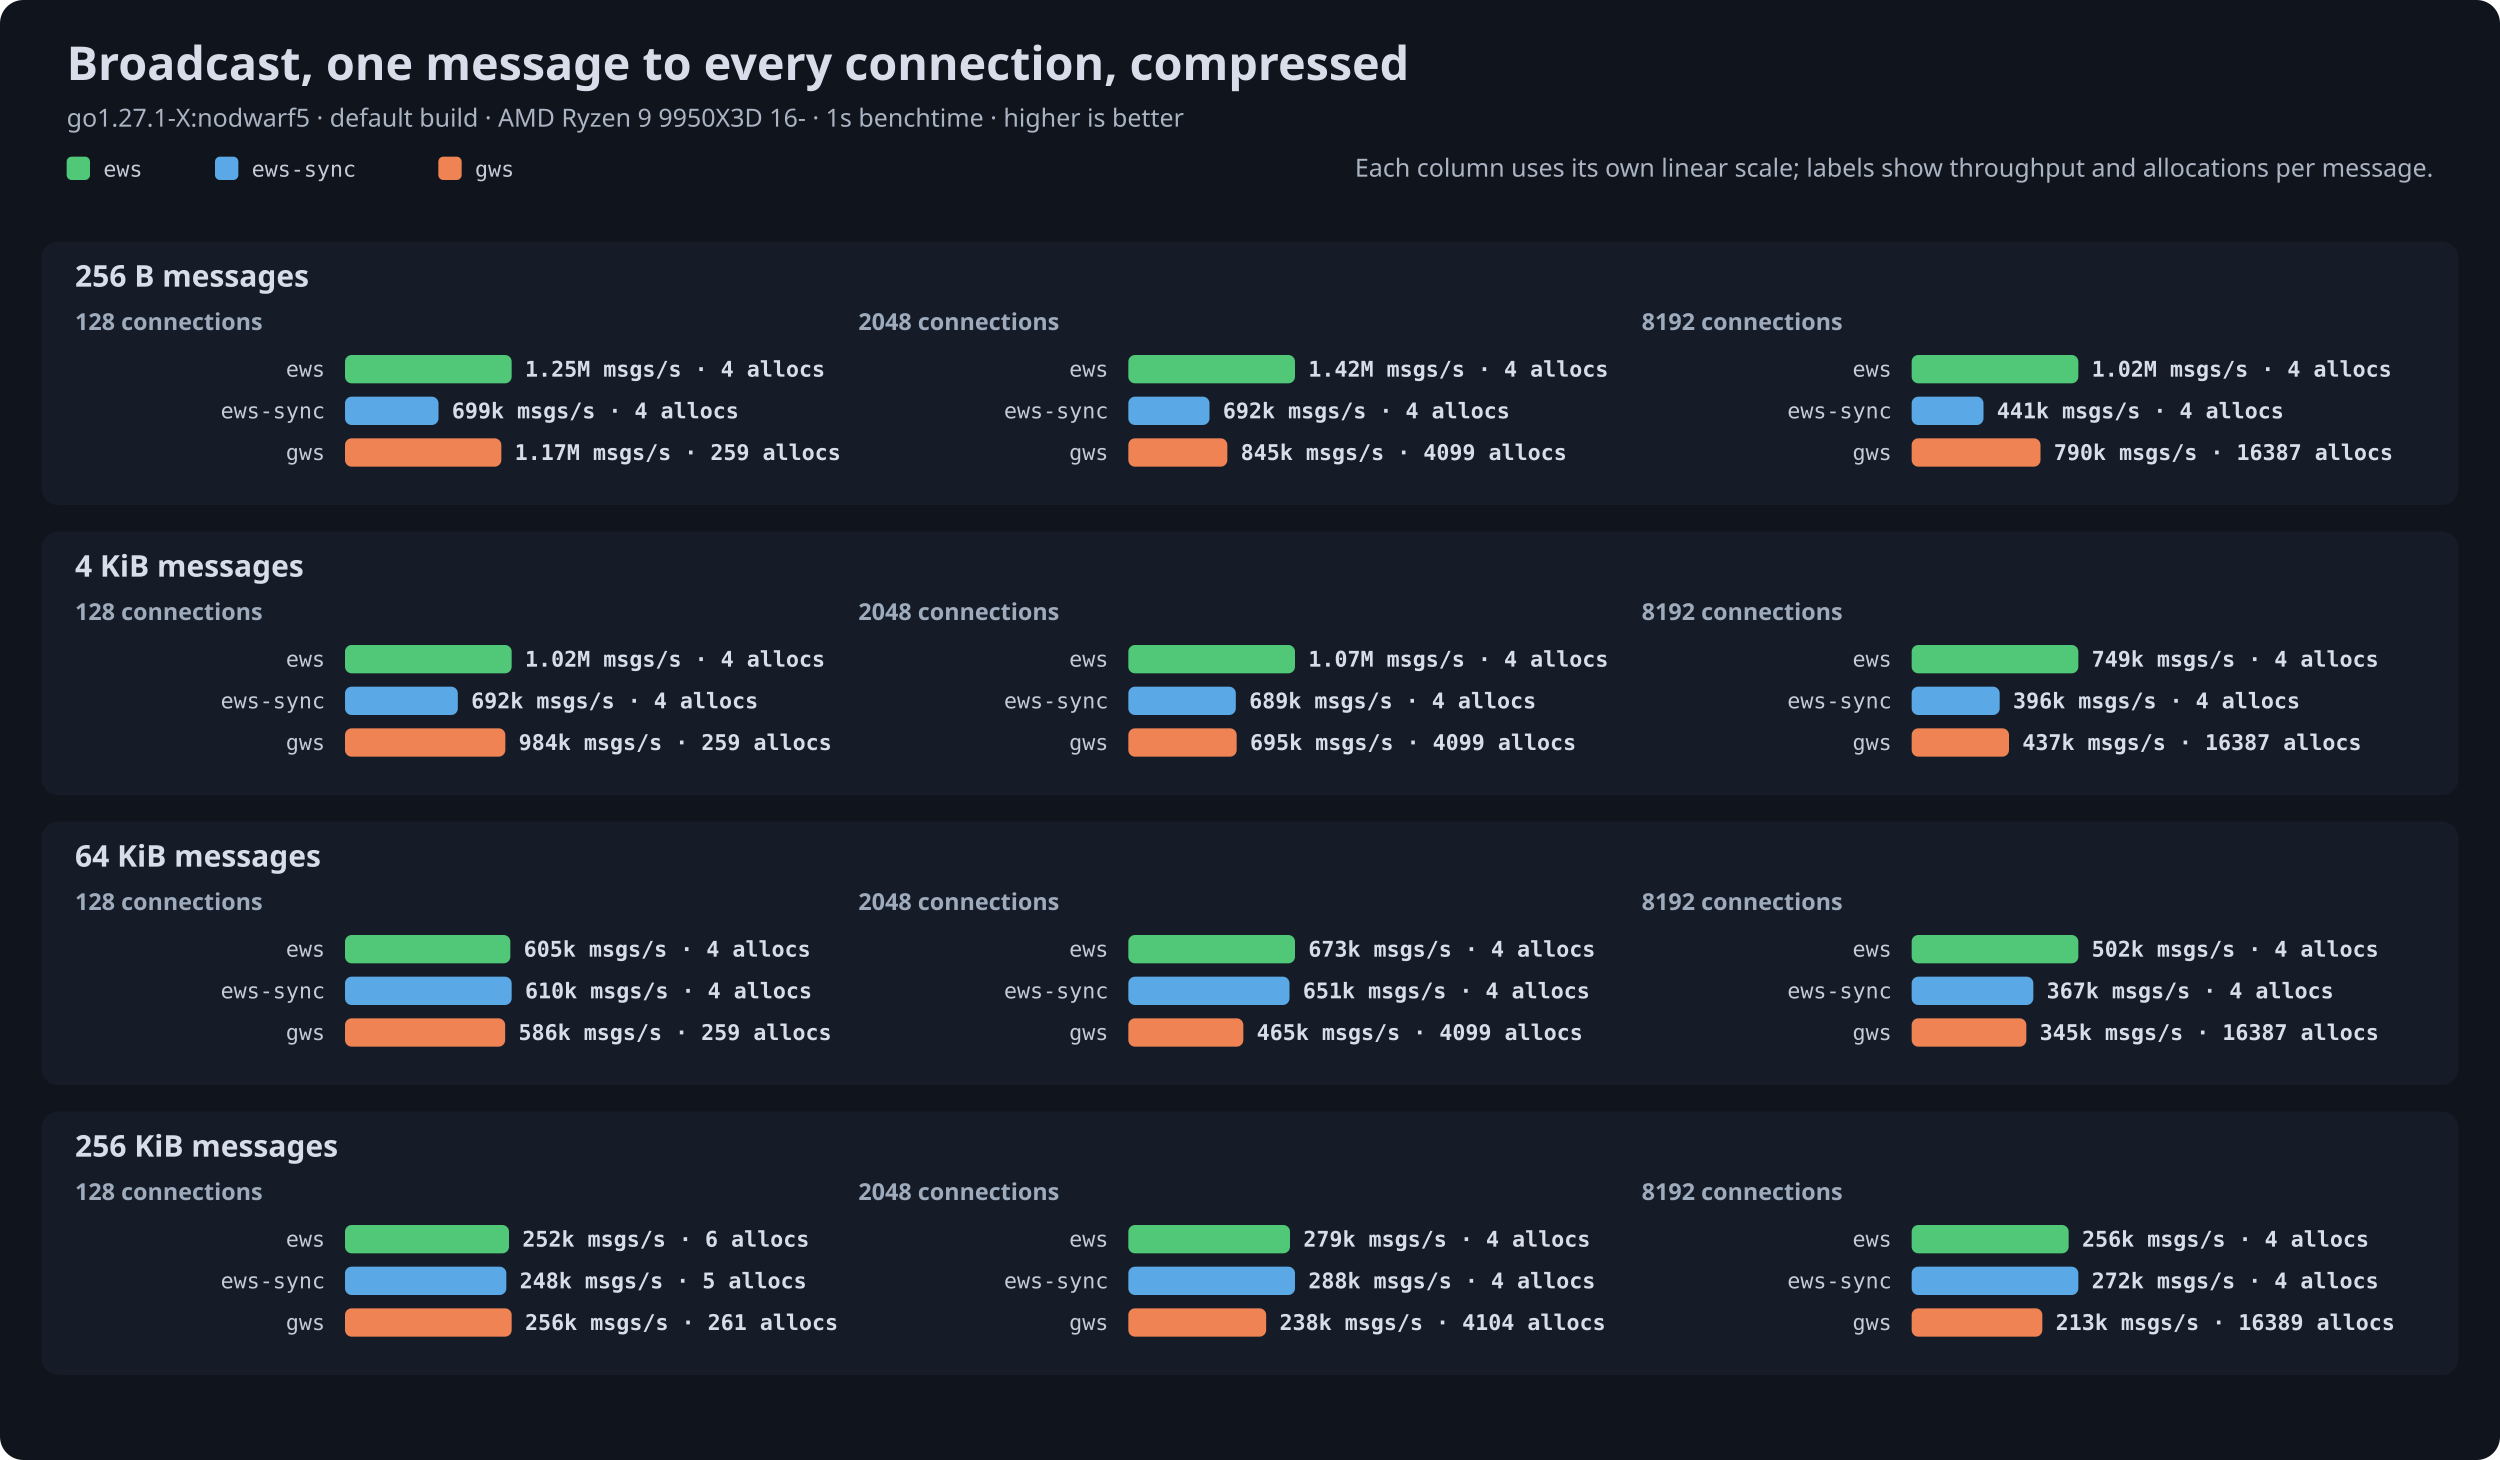
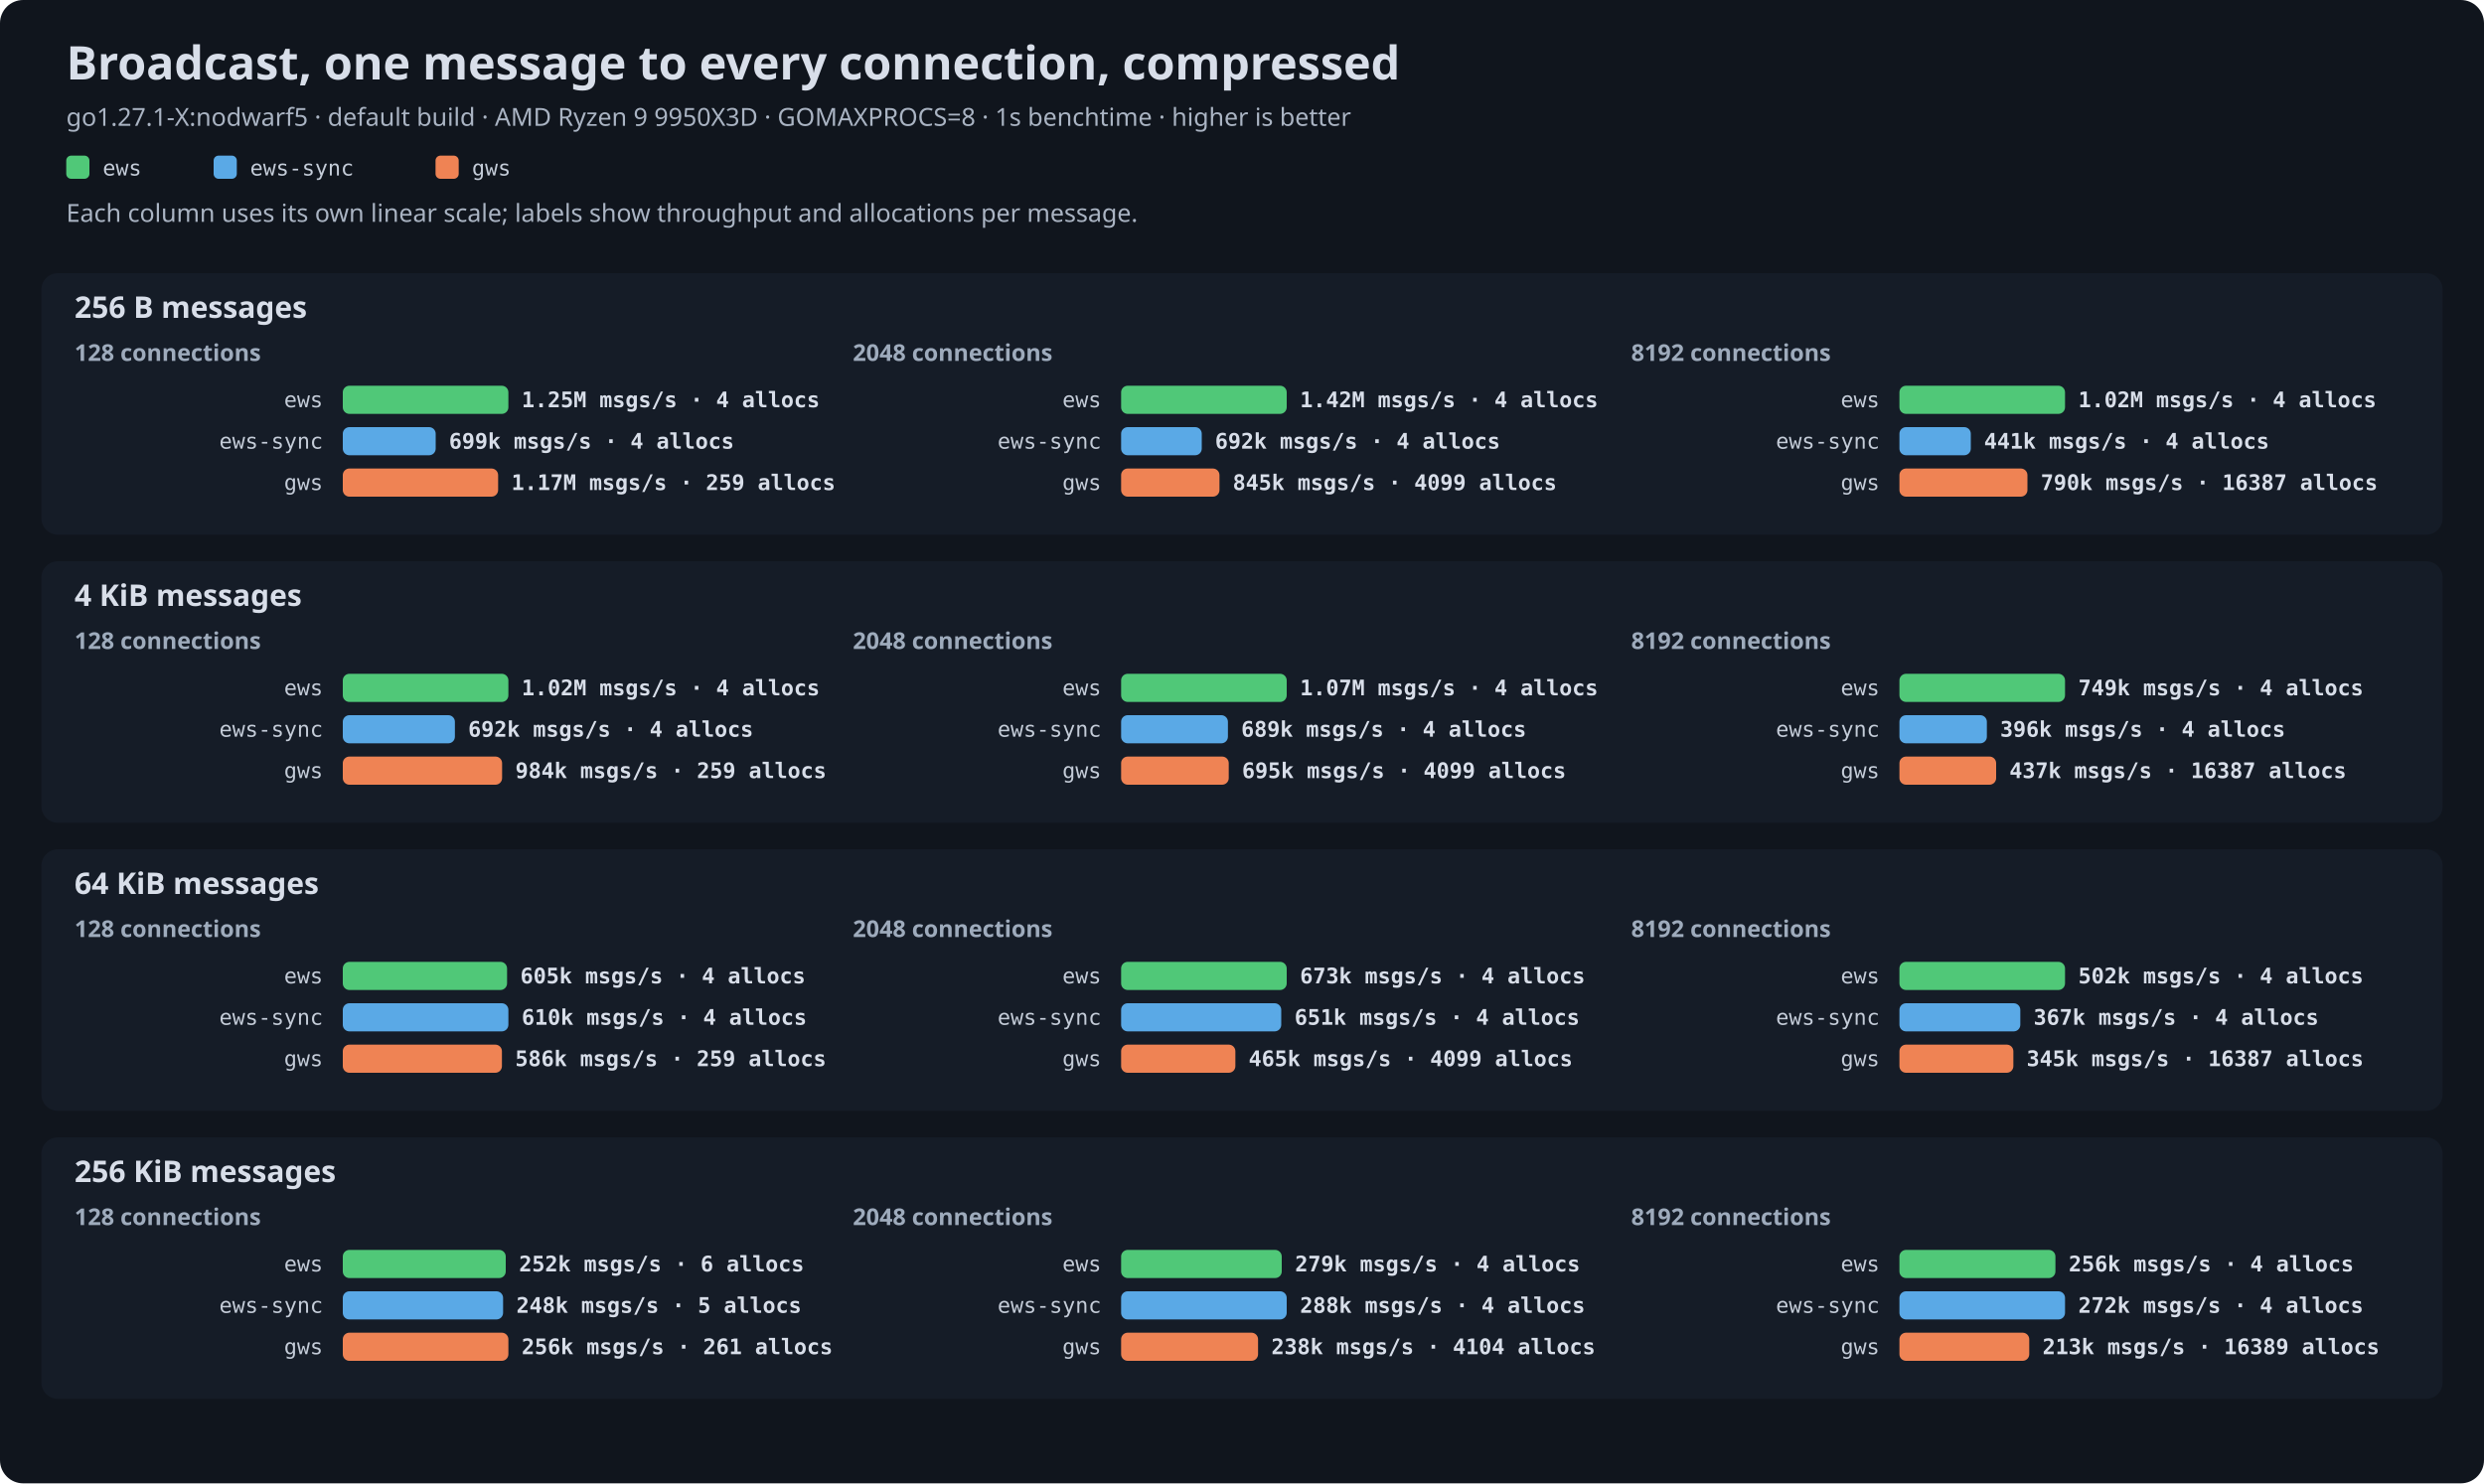
- <svg xmlns="http://www.w3.org/2000/svg" width="1500" height="876" viewBox="0 0 1500 876" role="img" aria-labelledby="title desc">
+ <svg xmlns="http://www.w3.org/2000/svg" width="1500" height="896" viewBox="0 0 1500 896" role="img" aria-labelledby="title desc">
  <style>text{font-family:ui-monospace,SFMono-Regular,Menlo,Consolas,monospace;fill:#d8dee9}.title{font-family:ui-sans-serif,system-ui,sans-serif;font-size:28px;font-weight:700}.subtitle{font-family:ui-sans-serif,system-ui,sans-serif;font-size:15px;fill:#aab4c3}.group{font-family:ui-sans-serif,system-ui,sans-serif;font-size:18px;font-weight:650}.contract{font-family:ui-sans-serif,system-ui,sans-serif;font-size:14px;font-weight:650;fill:#9eabbc}.series{font-size:13px;fill:#c4ccd8}.value{font-size:13px;font-weight:650}.panel{fill:#151c27}</style>
-   <rect width="1500" height="876" rx="14" fill="#10151d" />
+   <rect width="1500" height="896" rx="14" fill="#10151d" />
  <text class="title" x="40" y="48">Broadcast, one message to every connection, compressed</text>
-   <text class="subtitle" x="40" y="76">go1.27.1-X:nodwarf5 · default build · AMD Ryzen 9 9950X3D 16- · 1s benchtime · higher is better</text>
+   <text class="subtitle" x="40" y="76">go1.27.1-X:nodwarf5 · default build · AMD Ryzen 9 9950X3D · GOMAXPROCS=8 · 1s benchtime · higher is better</text>
  <rect x="40" y="94" width="14" height="14" rx="3" fill="#50c878" />
  <text class="series" x="62" y="106">ews</text>
  <rect x="129" y="94" width="14" height="14" rx="3" fill="#5aa9e6" />
  <text class="series" x="151" y="106">ews-sync</text>
  <rect x="263" y="94" width="14" height="14" rx="3" fill="#ef8354" />
  <text class="series" x="285" y="106">gws</text>
-   <text class="subtitle" x="1460" y="106" text-anchor="end">Each column uses its own linear scale; labels show throughput and allocations per message.</text>
-   <g transform="translate(0,145)">
+   <text class="subtitle" x="40" y="134">Each column uses its own linear scale; labels show throughput and allocations per message.</text>
+   <g transform="translate(0,165)">
    <rect class="panel" x="25" y="0" width="1450" height="158" rx="10" />
    <text class="group" x="45" y="27">256 B messages</text>
    <text class="contract" x="45" y="53">128 connections</text>
    <text class="series" x="195" y="81" text-anchor="end">ews</text>
    <rect x="207" y="68" width="100.0" height="17" rx="4" fill="#50c878" />
    <text class="value" x="315.0" y="81">1.25M msgs/s · 4 allocs</text>
    <text class="series" x="195" y="106" text-anchor="end">ews-sync</text>
    <rect x="207" y="93" width="56.1" height="17" rx="4" fill="#5aa9e6" />
    <text class="value" x="271.1" y="106">699k msgs/s · 4 allocs</text>
    <text class="series" x="195" y="131" text-anchor="end">gws</text>
    <rect x="207" y="118" width="93.8" height="17" rx="4" fill="#ef8354" />
    <text class="value" x="308.8" y="131">1.17M msgs/s · 259 allocs</text>
    <text class="contract" x="515" y="53">2048 connections</text>
    <text class="series" x="665" y="81" text-anchor="end">ews</text>
    <rect x="677" y="68" width="100.0" height="17" rx="4" fill="#50c878" />
    <text class="value" x="785.0" y="81">1.42M msgs/s · 4 allocs</text>
    <text class="series" x="665" y="106" text-anchor="end">ews-sync</text>
    <rect x="677" y="93" width="48.7" height="17" rx="4" fill="#5aa9e6" />
    <text class="value" x="733.7" y="106">692k msgs/s · 4 allocs</text>
    <text class="series" x="665" y="131" text-anchor="end">gws</text>
    <rect x="677" y="118" width="59.4" height="17" rx="4" fill="#ef8354" />
    <text class="value" x="744.4" y="131">845k msgs/s · 4099 allocs</text>
    <text class="contract" x="985" y="53">8192 connections</text>
    <text class="series" x="1135" y="81" text-anchor="end">ews</text>
    <rect x="1147" y="68" width="100.0" height="17" rx="4" fill="#50c878" />
    <text class="value" x="1255.0" y="81">1.02M msgs/s · 4 allocs</text>
    <text class="series" x="1135" y="106" text-anchor="end">ews-sync</text>
    <rect x="1147" y="93" width="43.1" height="17" rx="4" fill="#5aa9e6" />
    <text class="value" x="1198.1" y="106">441k msgs/s · 4 allocs</text>
    <text class="series" x="1135" y="131" text-anchor="end">gws</text>
    <rect x="1147" y="118" width="77.3" height="17" rx="4" fill="#ef8354" />
    <text class="value" x="1232.3" y="131">790k msgs/s · 16387 allocs</text>
  </g>
-   <g transform="translate(0,319)">
+   <g transform="translate(0,339)">
    <rect class="panel" x="25" y="0" width="1450" height="158" rx="10" />
    <text class="group" x="45" y="27">4 KiB messages</text>
    <text class="contract" x="45" y="53">128 connections</text>
    <text class="series" x="195" y="81" text-anchor="end">ews</text>
    <rect x="207" y="68" width="100.0" height="17" rx="4" fill="#50c878" />
    <text class="value" x="315.0" y="81">1.02M msgs/s · 4 allocs</text>
    <text class="series" x="195" y="106" text-anchor="end">ews-sync</text>
    <rect x="207" y="93" width="67.7" height="17" rx="4" fill="#5aa9e6" />
    <text class="value" x="282.7" y="106">692k msgs/s · 4 allocs</text>
    <text class="series" x="195" y="131" text-anchor="end">gws</text>
    <rect x="207" y="118" width="96.2" height="17" rx="4" fill="#ef8354" />
    <text class="value" x="311.2" y="131">984k msgs/s · 259 allocs</text>
    <text class="contract" x="515" y="53">2048 connections</text>
    <text class="series" x="665" y="81" text-anchor="end">ews</text>
    <rect x="677" y="68" width="100.0" height="17" rx="4" fill="#50c878" />
    <text class="value" x="785.0" y="81">1.07M msgs/s · 4 allocs</text>
    <text class="series" x="665" y="106" text-anchor="end">ews-sync</text>
    <rect x="677" y="93" width="64.5" height="17" rx="4" fill="#5aa9e6" />
    <text class="value" x="749.5" y="106">689k msgs/s · 4 allocs</text>
    <text class="series" x="665" y="131" text-anchor="end">gws</text>
    <rect x="677" y="118" width="65.0" height="17" rx="4" fill="#ef8354" />
    <text class="value" x="750.0" y="131">695k msgs/s · 4099 allocs</text>
    <text class="contract" x="985" y="53">8192 connections</text>
    <text class="series" x="1135" y="81" text-anchor="end">ews</text>
    <rect x="1147" y="68" width="100.0" height="17" rx="4" fill="#50c878" />
    <text class="value" x="1255.0" y="81">749k msgs/s · 4 allocs</text>
    <text class="series" x="1135" y="106" text-anchor="end">ews-sync</text>
    <rect x="1147" y="93" width="52.8" height="17" rx="4" fill="#5aa9e6" />
    <text class="value" x="1207.8" y="106">396k msgs/s · 4 allocs</text>
    <text class="series" x="1135" y="131" text-anchor="end">gws</text>
    <rect x="1147" y="118" width="58.4" height="17" rx="4" fill="#ef8354" />
    <text class="value" x="1213.4" y="131">437k msgs/s · 16387 allocs</text>
  </g>
-   <g transform="translate(0,493)">
+   <g transform="translate(0,513)">
    <rect class="panel" x="25" y="0" width="1450" height="158" rx="10" />
    <text class="group" x="45" y="27">64 KiB messages</text>
    <text class="contract" x="45" y="53">128 connections</text>
    <text class="series" x="195" y="81" text-anchor="end">ews</text>
    <rect x="207" y="68" width="99.2" height="17" rx="4" fill="#50c878" />
    <text class="value" x="314.2" y="81">605k msgs/s · 4 allocs</text>
    <text class="series" x="195" y="106" text-anchor="end">ews-sync</text>
    <rect x="207" y="93" width="100.0" height="17" rx="4" fill="#5aa9e6" />
    <text class="value" x="315.0" y="106">610k msgs/s · 4 allocs</text>
    <text class="series" x="195" y="131" text-anchor="end">gws</text>
    <rect x="207" y="118" width="96.1" height="17" rx="4" fill="#ef8354" />
    <text class="value" x="311.1" y="131">586k msgs/s · 259 allocs</text>
    <text class="contract" x="515" y="53">2048 connections</text>
    <text class="series" x="665" y="81" text-anchor="end">ews</text>
    <rect x="677" y="68" width="100.0" height="17" rx="4" fill="#50c878" />
    <text class="value" x="785.0" y="81">673k msgs/s · 4 allocs</text>
    <text class="series" x="665" y="106" text-anchor="end">ews-sync</text>
    <rect x="677" y="93" width="96.7" height="17" rx="4" fill="#5aa9e6" />
    <text class="value" x="781.7" y="106">651k msgs/s · 4 allocs</text>
    <text class="series" x="665" y="131" text-anchor="end">gws</text>
    <rect x="677" y="118" width="69.0" height="17" rx="4" fill="#ef8354" />
    <text class="value" x="754.0" y="131">465k msgs/s · 4099 allocs</text>
    <text class="contract" x="985" y="53">8192 connections</text>
    <text class="series" x="1135" y="81" text-anchor="end">ews</text>
    <rect x="1147" y="68" width="100.0" height="17" rx="4" fill="#50c878" />
    <text class="value" x="1255.0" y="81">502k msgs/s · 4 allocs</text>
    <text class="series" x="1135" y="106" text-anchor="end">ews-sync</text>
    <rect x="1147" y="93" width="73.0" height="17" rx="4" fill="#5aa9e6" />
    <text class="value" x="1228.0" y="106">367k msgs/s · 4 allocs</text>
    <text class="series" x="1135" y="131" text-anchor="end">gws</text>
    <rect x="1147" y="118" width="68.8" height="17" rx="4" fill="#ef8354" />
    <text class="value" x="1223.8" y="131">345k msgs/s · 16387 allocs</text>
  </g>
-   <g transform="translate(0,667)">
+   <g transform="translate(0,687)">
    <rect class="panel" x="25" y="0" width="1450" height="158" rx="10" />
    <text class="group" x="45" y="27">256 KiB messages</text>
    <text class="contract" x="45" y="53">128 connections</text>
    <text class="series" x="195" y="81" text-anchor="end">ews</text>
    <rect x="207" y="68" width="98.4" height="17" rx="4" fill="#50c878" />
    <text class="value" x="313.4" y="81">252k msgs/s · 6 allocs</text>
    <text class="series" x="195" y="106" text-anchor="end">ews-sync</text>
    <rect x="207" y="93" width="96.8" height="17" rx="4" fill="#5aa9e6" />
    <text class="value" x="311.8" y="106">248k msgs/s · 5 allocs</text>
    <text class="series" x="195" y="131" text-anchor="end">gws</text>
    <rect x="207" y="118" width="100.0" height="17" rx="4" fill="#ef8354" />
    <text class="value" x="315.0" y="131">256k msgs/s · 261 allocs</text>
    <text class="contract" x="515" y="53">2048 connections</text>
    <text class="series" x="665" y="81" text-anchor="end">ews</text>
    <rect x="677" y="68" width="97.0" height="17" rx="4" fill="#50c878" />
    <text class="value" x="782.0" y="81">279k msgs/s · 4 allocs</text>
    <text class="series" x="665" y="106" text-anchor="end">ews-sync</text>
    <rect x="677" y="93" width="100.0" height="17" rx="4" fill="#5aa9e6" />
    <text class="value" x="785.0" y="106">288k msgs/s · 4 allocs</text>
    <text class="series" x="665" y="131" text-anchor="end">gws</text>
    <rect x="677" y="118" width="82.7" height="17" rx="4" fill="#ef8354" />
    <text class="value" x="767.7" y="131">238k msgs/s · 4104 allocs</text>
    <text class="contract" x="985" y="53">8192 connections</text>
    <text class="series" x="1135" y="81" text-anchor="end">ews</text>
    <rect x="1147" y="68" width="94.2" height="17" rx="4" fill="#50c878" />
    <text class="value" x="1249.2" y="81">256k msgs/s · 4 allocs</text>
    <text class="series" x="1135" y="106" text-anchor="end">ews-sync</text>
    <rect x="1147" y="93" width="100.0" height="17" rx="4" fill="#5aa9e6" />
    <text class="value" x="1255.0" y="106">272k msgs/s · 4 allocs</text>
    <text class="series" x="1135" y="131" text-anchor="end">gws</text>
    <rect x="1147" y="118" width="78.4" height="17" rx="4" fill="#ef8354" />
    <text class="value" x="1233.4" y="131">213k msgs/s · 16389 allocs</text>
  </g>
</svg>
